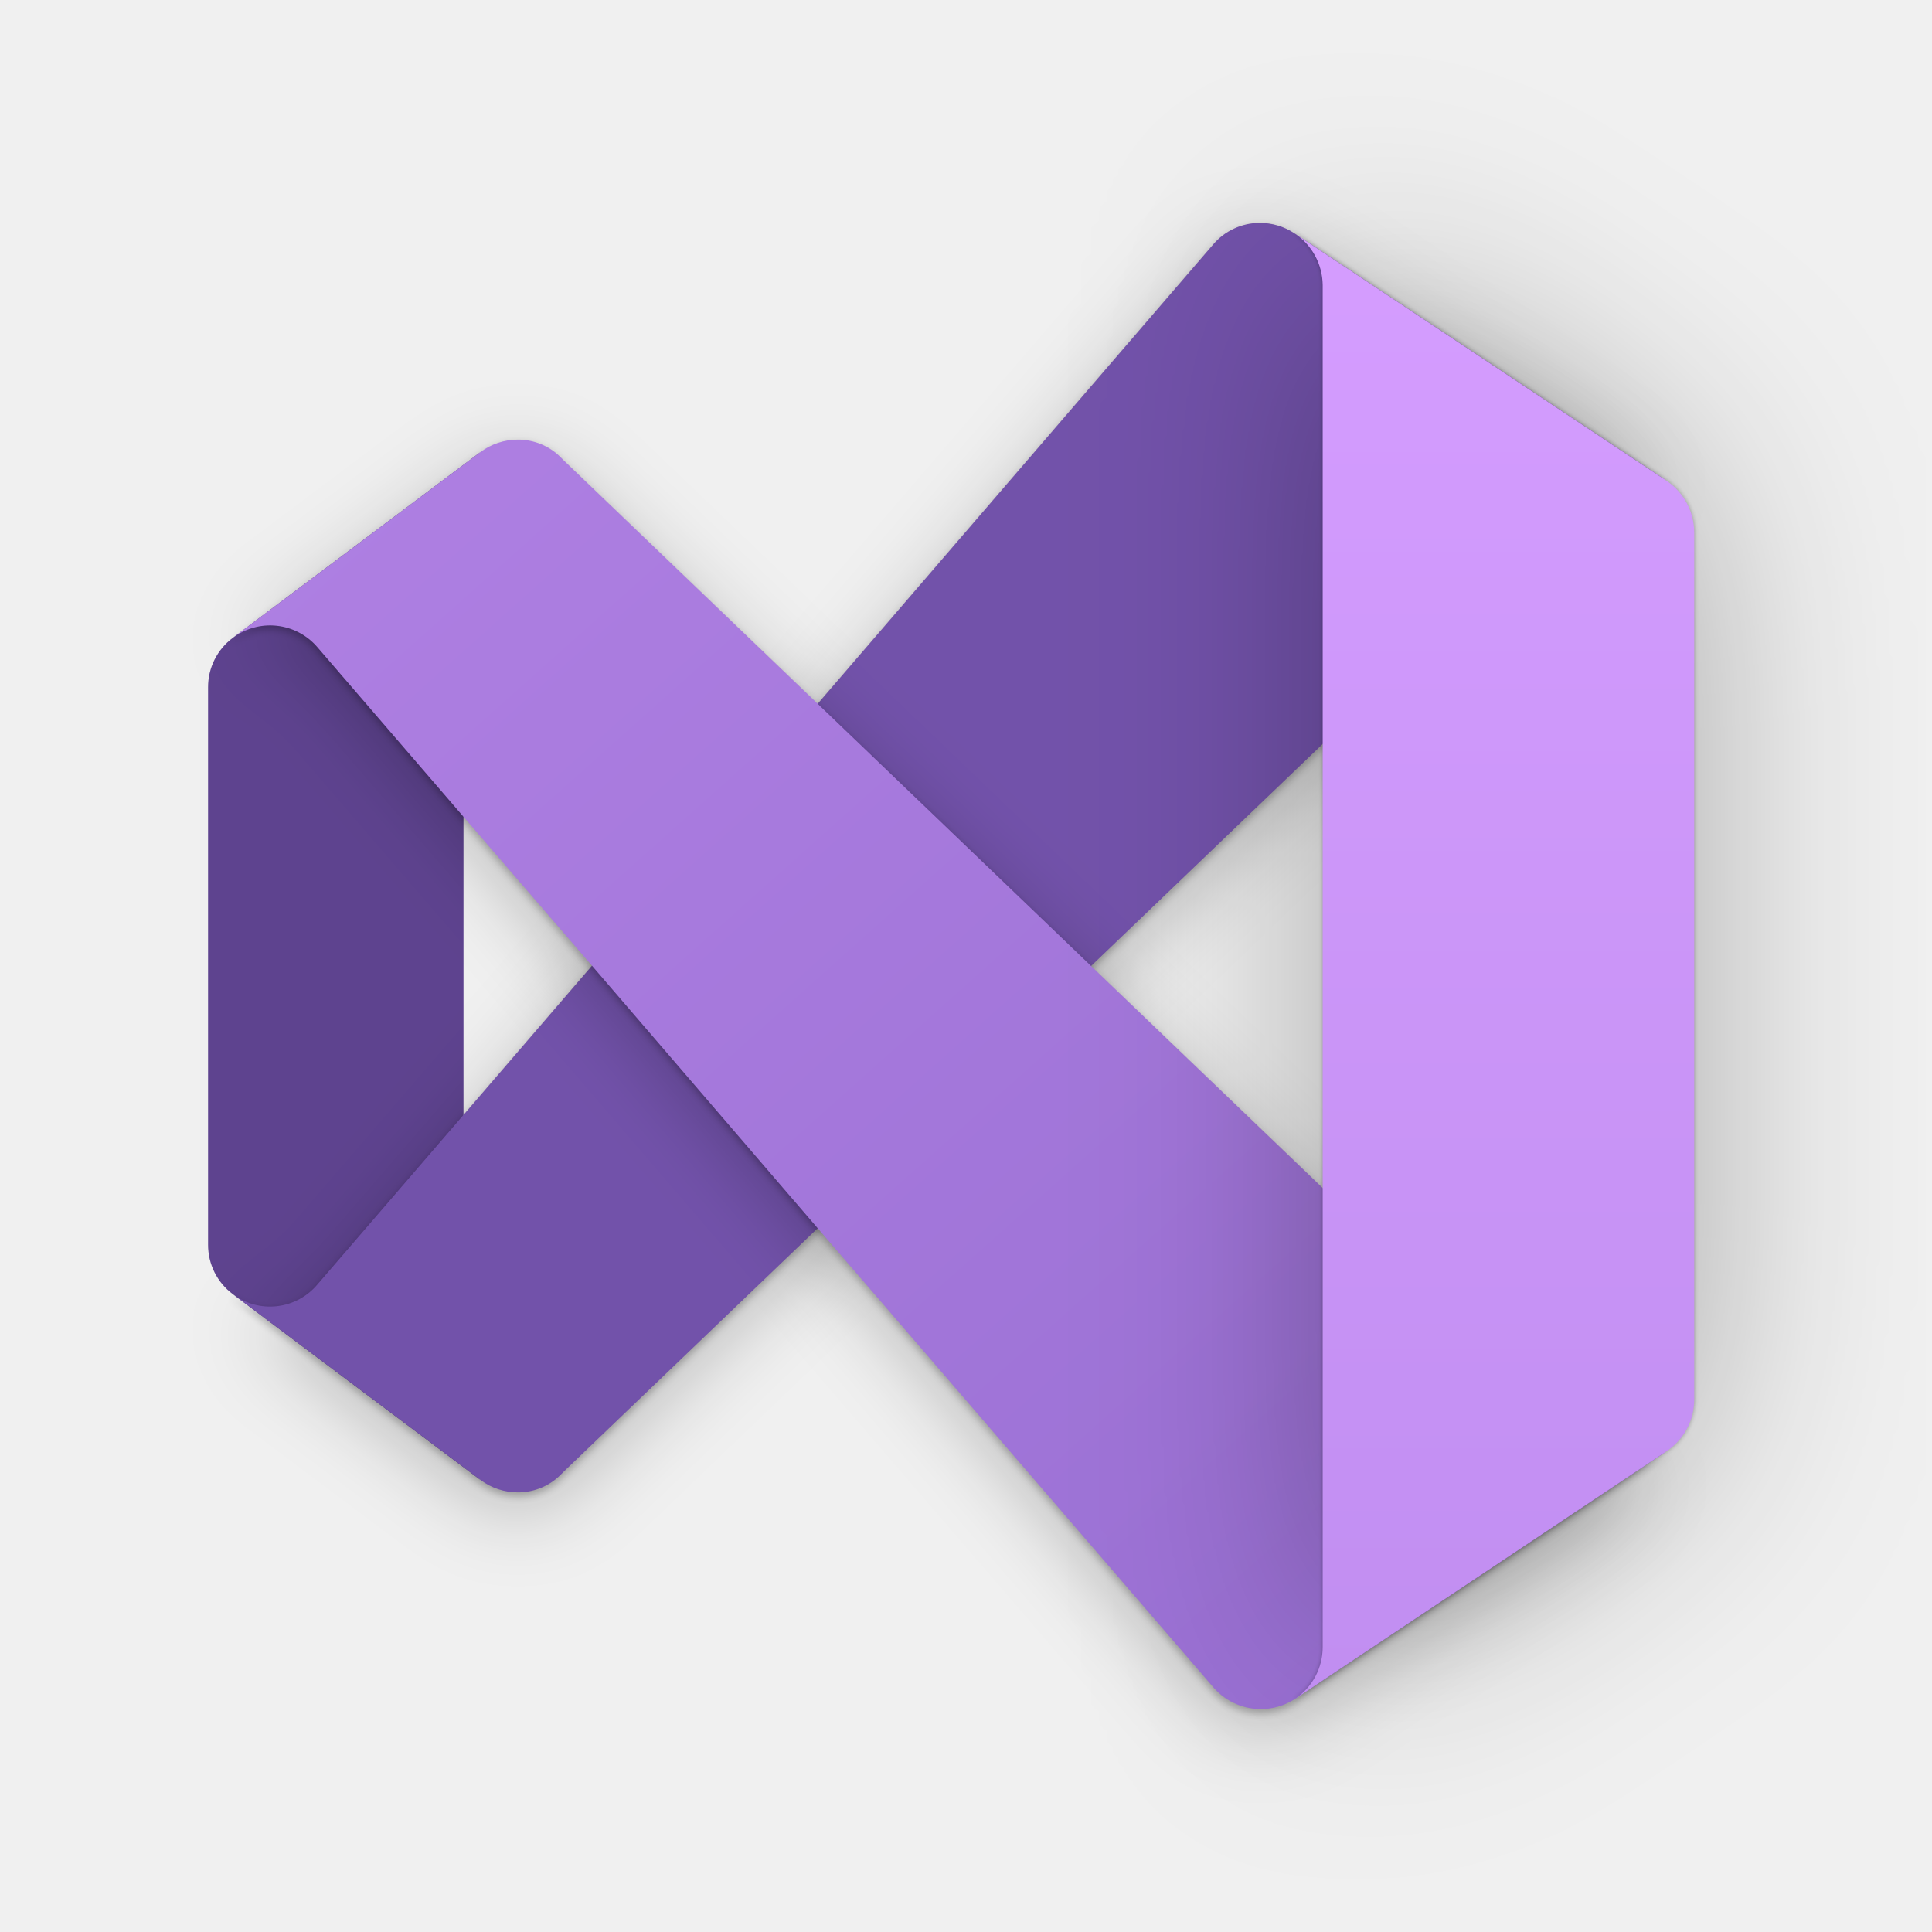
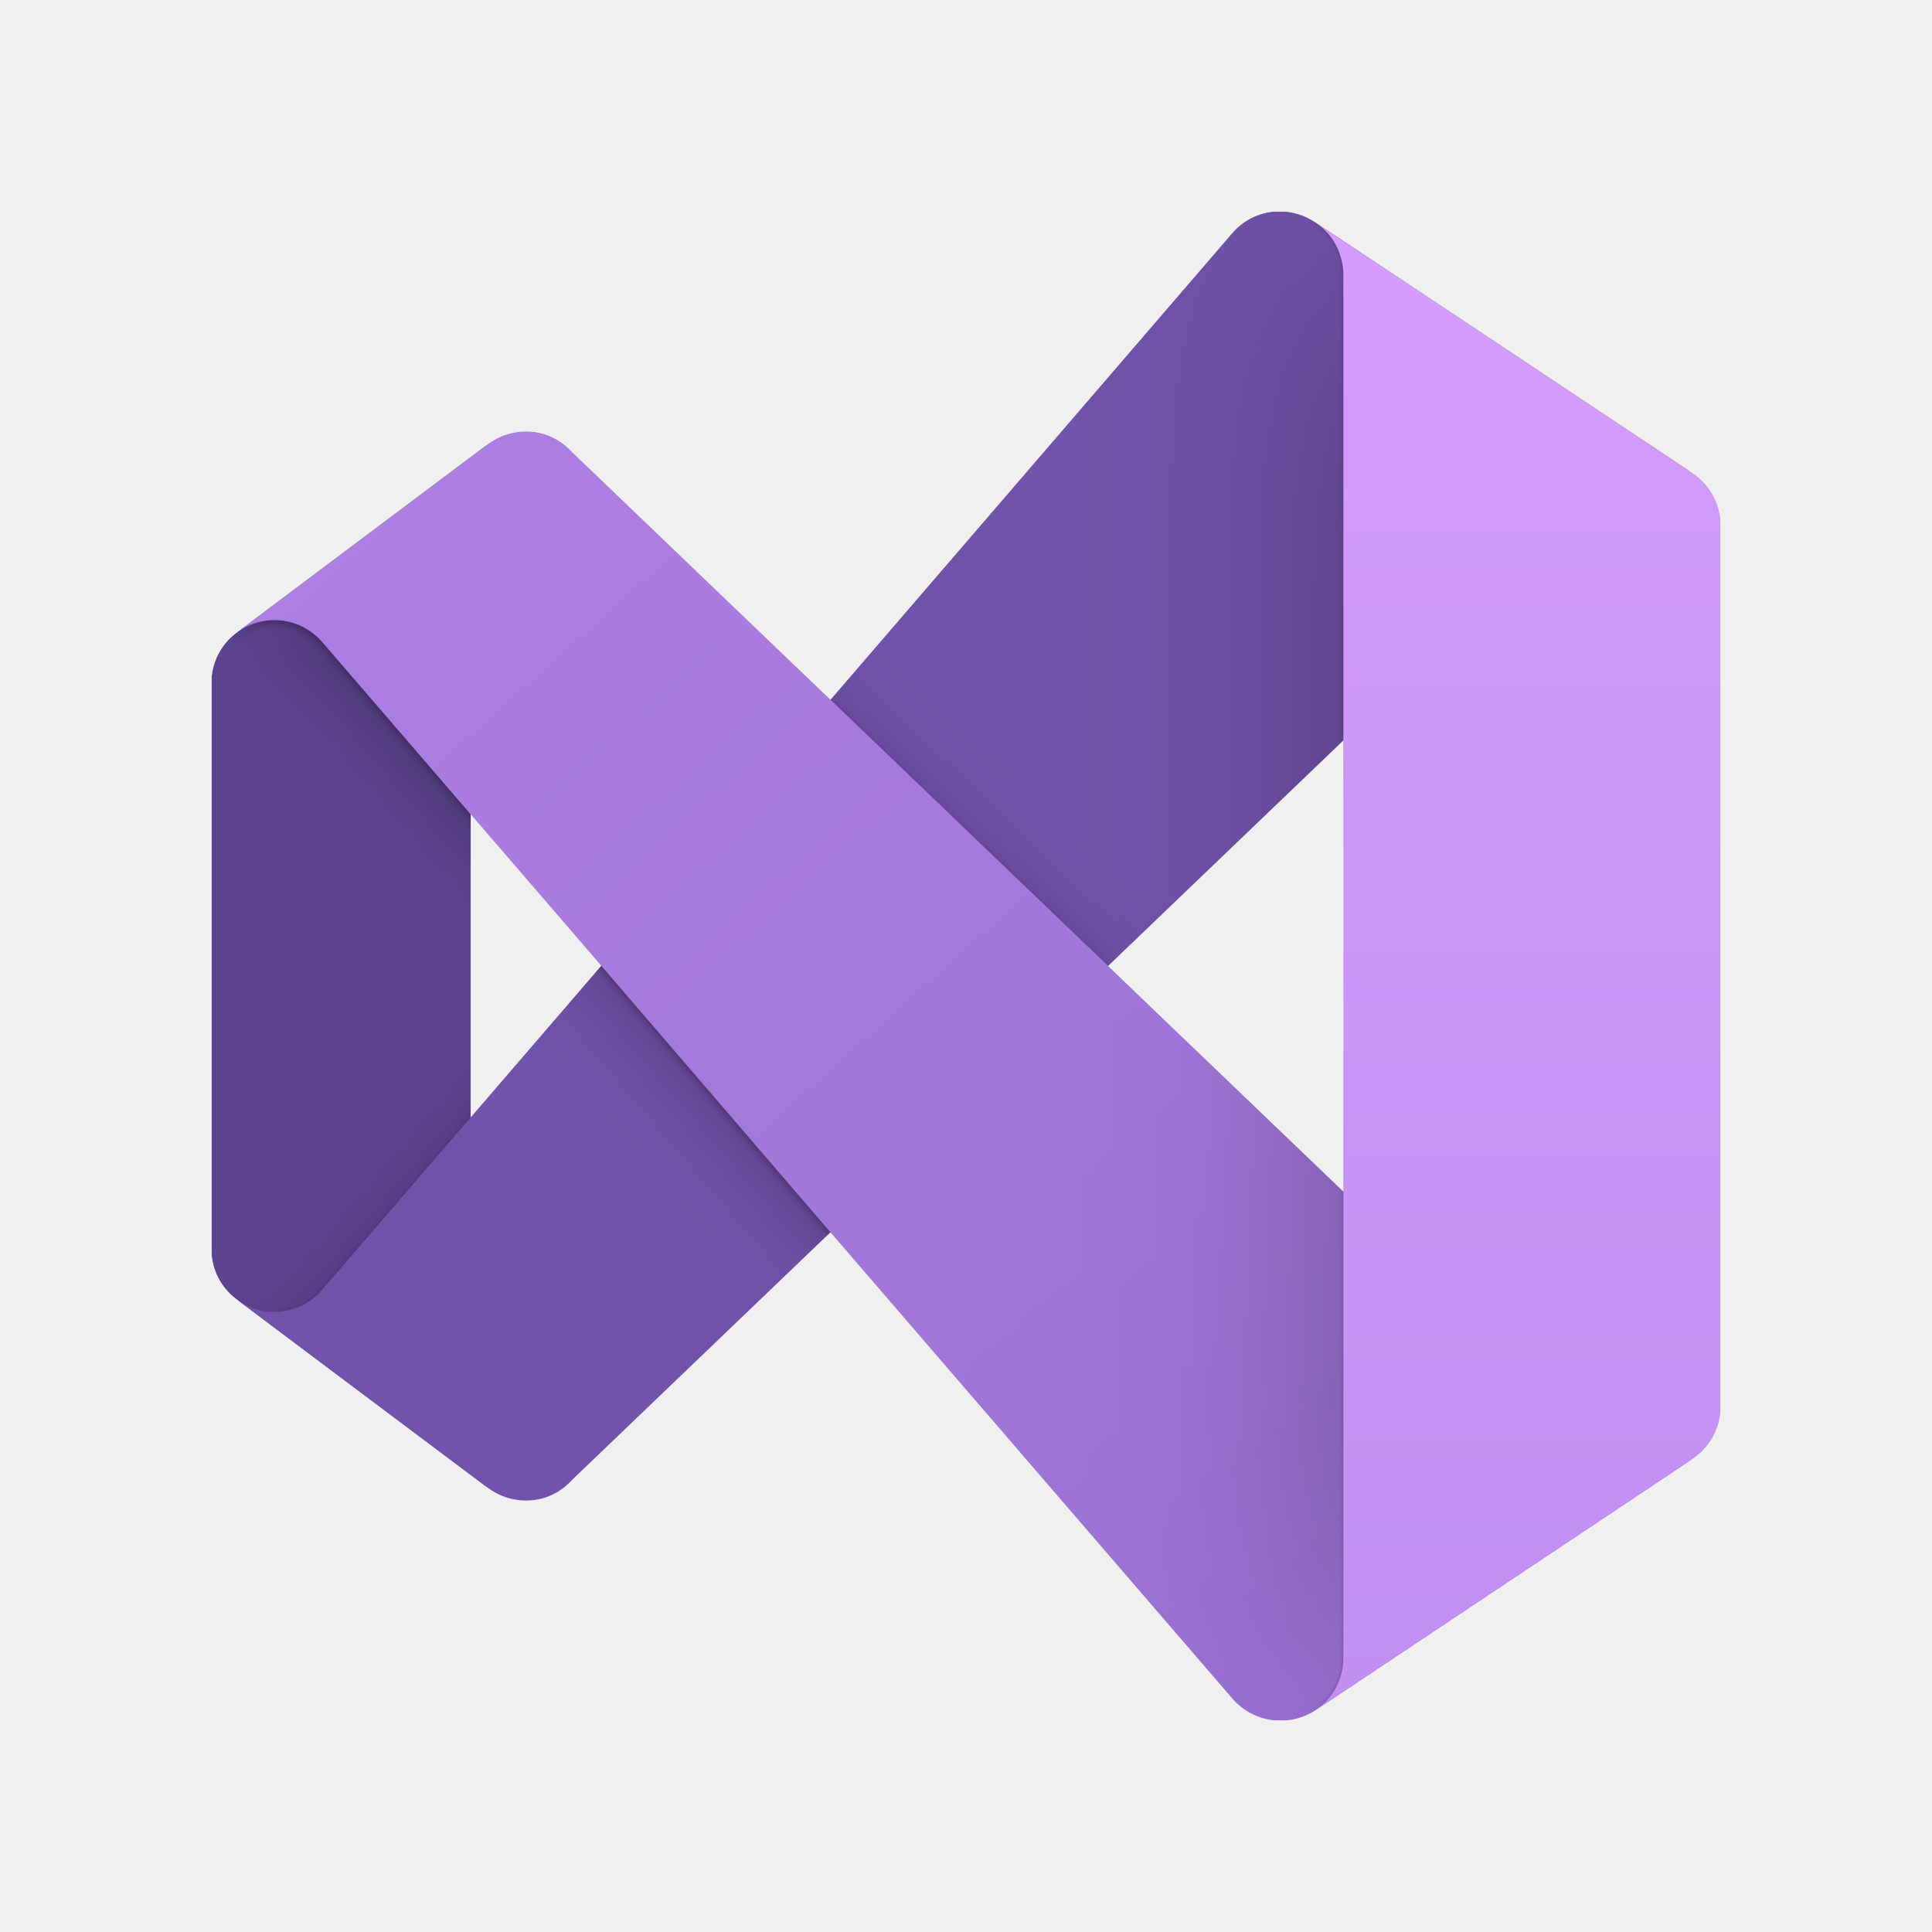
- <svg xmlns="http://www.w3.org/2000/svg" width="130" height="130" viewBox="0 0 130 130" fill="none">
-   <path d="M32.333 99.583L15.667 87.083C15.147 86.697 14.726 86.194 14.436 85.615C14.147 85.036 13.997 84.397 14 83.75V46.25C13.997 45.602 14.147 44.964 14.436 44.385C14.726 43.806 15.147 43.303 15.667 42.917L32.333 30.417C31.885 30.837 31.547 31.361 31.347 31.941C31.148 32.522 31.093 33.143 31.188 33.75V96.25C31.093 96.857 31.148 97.477 31.347 98.058C31.547 98.639 31.885 99.162 32.333 99.583Z" fill="#5E438F" />
-   <g filter="url(#filter0_dd_120_44)">
-     <path d="M112.145 32.354C111.458 31.903 110.654 31.664 109.832 31.667C109.3 31.663 108.772 31.764 108.279 31.964C107.786 32.164 107.337 32.459 106.958 32.833L106.667 33.124L88.957 50.104L73.417 65L55.02 82.645L38 98.958L37.707 99.25C37.328 99.624 36.88 99.92 36.386 100.12C35.893 100.32 35.365 100.421 34.832 100.417C33.931 100.415 33.054 100.123 32.333 99.583L15.667 87.083C16.514 87.719 17.571 88.008 18.623 87.892C19.676 87.776 20.644 87.263 21.332 86.458L30.666 75.625L39.832 64.979L55.02 47.355L81.624 16.458C82.011 16 82.493 15.633 83.036 15.381C83.579 15.129 84.171 14.999 84.77 15C85.591 14.997 86.396 15.236 87.082 15.687L112.145 32.354Z" fill="url(#paint0_linear_120_44)" />
-   </g>
-   <g filter="url(#filter1_dd_120_44)">
-     <path d="M112.145 97.645L87.145 114.313C86.294 114.868 85.272 115.098 84.266 114.96C83.259 114.822 82.337 114.326 81.667 113.562L55.02 82.645L39.832 64.979L30.667 54.355L21.332 43.52C20.638 42.723 19.669 42.218 18.618 42.106C17.567 41.994 16.513 42.284 15.667 42.917L32.332 30.417C33.054 29.878 33.93 29.585 34.832 29.583C35.364 29.579 35.892 29.68 36.386 29.88C36.879 30.08 37.328 30.376 37.707 30.751L37.999 31.042L55.019 47.355L73.417 65L88.979 79.917L106.667 96.875L106.958 97.167C107.723 97.921 108.758 98.341 109.832 98.332C110.654 98.335 111.458 98.096 112.145 97.645Z" fill="url(#paint1_linear_120_44)" />
-   </g>
-   <g filter="url(#filter2_dd_120_44)">
-     <path d="M114 35.832V94.166C114.001 94.854 113.832 95.531 113.508 96.138C113.185 96.745 112.716 97.262 112.145 97.645L87.145 114.312C87.716 113.929 88.184 113.411 88.508 112.804C88.831 112.197 89 111.52 89 110.832V19.167C88.99 18.474 88.811 17.794 88.477 17.187C88.142 16.58 87.663 16.065 87.082 15.687L112.145 32.354C112.715 32.739 113.181 33.257 113.505 33.863C113.828 34.469 113.998 35.145 114 35.832Z" fill="url(#paint2_linear_120_44)" />
+ <svg xmlns="http://www.w3.org/2000/svg" width="128" height="128" viewBox="0 0 128 128" fill="none">
+   <mask id="mask0_120_44" style="mask-type:luminance" maskUnits="userSpaceOnUse" x="14" y="14" width="100" height="100">
+     <path d="M14 14H114V114H14V14Z" fill="white" />
+   </mask>
+   <g mask="url(#mask0_120_44)">
+     <mask id="mask1_120_44" style="mask-type:luminance" maskUnits="userSpaceOnUse" x="14" y="14" width="100" height="100">
+       <path d="M14 14H114V114H14V14Z" fill="white" />
+     </mask>
+     <g mask="url(#mask1_120_44)">
+       <mask id="mask2_120_44" style="mask-type:alpha" maskUnits="userSpaceOnUse" x="14" y="14" width="101" height="100">
+         <path d="M32.333 98.583L15.667 86.083C15.148 85.697 14.726 85.195 14.436 84.616C14.147 84.037 13.998 83.398 14.001 82.751V45.25C13.998 44.603 14.147 43.964 14.437 43.385C14.726 42.806 15.148 42.304 15.667 41.918L32.333 29.417C31.885 29.838 31.547 30.361 31.348 30.942C31.148 31.523 31.093 32.143 31.188 32.75V95.25C31.094 95.857 31.148 96.478 31.348 97.059C31.547 97.639 31.886 98.163 32.333 98.583Z" fill="white" />
+         <path d="M112.146 31.355C111.459 30.904 110.655 30.665 109.833 30.668C109.301 30.663 108.773 30.764 108.279 30.964C107.786 31.164 107.337 31.459 106.958 31.833L106.667 32.125L73.417 64L55.021 81.646L38 97.958L37.708 98.251C37.33 98.625 36.88 98.92 36.387 99.121C35.894 99.321 35.366 99.422 34.833 99.418C33.932 99.416 33.055 99.123 32.333 98.583L15.667 86.083C16.514 86.719 17.571 87.009 18.624 86.893C19.677 86.776 20.645 86.264 21.333 85.458L39.833 63.98L55.021 46.355L81.626 15.458C82.012 15 82.493 14.633 83.037 14.381C83.58 14.129 84.172 13.999 84.771 14.001C85.592 13.998 86.396 14.237 87.083 14.688L112.146 31.355Z" fill="white" />
+         <path d="M112.146 96.646L87.146 113.313C86.295 113.868 85.273 114.098 84.267 113.96C83.26 113.822 82.338 113.326 81.668 112.563L55.021 81.646L39.833 63.98L21.333 42.52C20.639 41.723 19.67 41.218 18.619 41.106C17.568 40.994 16.513 41.284 15.667 41.917L32.333 29.417C33.055 28.878 33.931 28.585 34.833 28.583C35.365 28.579 35.894 28.68 36.387 28.88C36.88 29.08 37.33 29.376 37.708 29.751L38 30.042L55.021 46.355L73.417 64L106.667 95.876L106.958 96.167C107.337 96.541 107.786 96.837 108.279 97.037C108.773 97.237 109.301 97.338 109.833 97.333C110.655 97.336 111.459 97.097 112.146 96.646Z" fill="white" />
+         <path d="M114 34.833V93.168C114.001 93.855 113.832 94.532 113.509 95.139C113.185 95.746 112.717 96.263 112.146 96.646L87.146 113.313C87.717 112.93 88.185 112.412 88.509 111.805C88.832 111.198 89.001 110.521 89 109.833V18.168C88.991 17.475 88.811 16.795 88.477 16.188C88.143 15.581 87.664 15.066 87.083 14.688L112.146 31.355C112.715 31.739 113.183 32.257 113.506 32.863C113.829 33.469 113.999 34.146 114 34.833Z" fill="white" />
+       </mask>
+       <g mask="url(#mask2_120_44)">
+         <path d="M32.333 98.583L15.667 86.083C15.148 85.697 14.726 85.194 14.437 84.615C14.147 84.037 13.998 83.398 14.001 82.751V45.25C13.998 44.603 14.147 43.964 14.437 43.385C14.726 42.806 15.148 42.304 15.667 41.918L32.333 29.417C31.885 29.838 31.547 30.361 31.348 30.942C31.148 31.523 31.093 32.143 31.188 32.75V95.25C31.094 95.857 31.148 96.478 31.348 97.059C31.547 97.639 31.886 98.163 32.333 98.583Z" fill="#5E438F" />
+         <g filter="url(#filter0_dd_120_44)">
+           <path d="M112.145 31.355C111.459 30.904 110.654 30.665 109.833 30.668C109.301 30.663 108.773 30.764 108.279 30.964C107.786 31.164 107.337 31.46 106.958 31.833L106.667 32.125L88.958 49.105L73.417 64L55.02 81.646L38 97.958L37.708 98.251C37.329 98.625 36.88 98.92 36.387 99.121C35.893 99.321 35.365 99.422 34.833 99.418C33.931 99.416 33.055 99.123 32.333 98.583L15.667 86.083C16.514 86.719 17.571 87.008 18.624 86.892C19.676 86.776 20.645 86.263 21.333 85.458L30.667 74.626L39.833 63.98L55.021 46.355L81.625 15.458C82.011 15.001 82.493 14.633 83.036 14.382C83.58 14.13 84.171 14 84.77 14.001C85.592 13.998 86.396 14.237 87.083 14.688L112.145 31.355Z" fill="url(#paint0_linear_120_44)" />
+         </g>
+         <g filter="url(#filter1_dd_120_44)">
+           <path d="M112.145 96.646L87.145 113.313C86.295 113.869 85.273 114.099 84.266 113.961C83.26 113.823 82.337 113.327 81.668 112.563L55.021 81.646L39.833 63.98L30.668 53.355L21.333 42.521C20.639 41.724 19.669 41.219 18.619 41.107C17.568 40.995 16.513 41.284 15.667 41.917L32.333 29.418C33.054 28.878 33.931 28.586 34.832 28.584C35.365 28.579 35.893 28.68 36.386 28.88C36.88 29.081 37.329 29.377 37.707 29.751L38 30.043L55.02 46.356L73.417 64L88.98 78.918L106.667 95.876L106.958 96.168C107.724 96.922 108.758 97.341 109.833 97.333C110.654 97.336 111.459 97.097 112.145 96.646Z" fill="url(#paint1_linear_120_44)" />
+         </g>
+         <g filter="url(#filter2_dd_120_44)">
+           <path d="M114 34.833V93.167C114.001 93.855 113.832 94.532 113.509 95.139C113.185 95.745 112.717 96.263 112.146 96.646L87.145 113.313C87.717 112.93 88.185 112.412 88.508 111.805C88.832 111.198 89.001 110.521 89 109.833V18.168C88.991 17.475 88.811 16.795 88.477 16.188C88.143 15.581 87.664 15.066 87.083 14.688L112.146 31.355C112.715 31.739 113.182 32.257 113.505 32.863C113.829 33.47 113.999 34.146 114 34.833Z" fill="url(#paint2_linear_120_44)" />
+         </g>
+       </g>
+     </g>
  </g>
  <defs>
-     <filter id="filter0_dd_120_44" x="10.487" y="11.115" width="106.838" height="95.777" filterUnits="userSpaceOnUse" color-interpolation-filters="sRGB">
+     <filter id="filter0_dd_120_44" x="10.487" y="10.116" width="106.838" height="95.777" filterUnits="userSpaceOnUse" color-interpolation-filters="sRGB">
      <feFlood flood-opacity="0" result="BackgroundImageFix" />
      <feColorMatrix in="SourceAlpha" type="matrix" values="0 0 0 0 0 0 0 0 0 0 0 0 0 0 0 0 0 0 127 0" result="hardAlpha" />
      <feOffset dy="0.246" />
      <feGaussianBlur stdDeviation="0.246" />
      <feColorMatrix type="matrix" values="0 0 0 0 0 0 0 0 0 0 0 0 0 0 0 0 0 0 0.24 0" />
      <feBlend mode="normal" in2="BackgroundImageFix" result="effect1_dropShadow_120_44" />
      <feColorMatrix in="SourceAlpha" type="matrix" values="0 0 0 0 0 0 0 0 0 0 0 0 0 0 0 0 0 0 127 0" result="hardAlpha" />
      <feOffset dy="1.295" />
      <feGaussianBlur stdDeviation="2.59" />
      <feColorMatrix type="matrix" values="0 0 0 0 0 0 0 0 0 0 0 0 0 0 0 0 0 0 0.22 0" />
      <feBlend mode="normal" in2="effect1_dropShadow_120_44" result="effect2_dropShadow_120_44" />
      <feBlend mode="normal" in="SourceGraphic" in2="effect2_dropShadow_120_44" result="shape" />
    </filter>
-     <filter id="filter1_dd_120_44" x="10.487" y="25.698" width="106.838" height="95.776" filterUnits="userSpaceOnUse" color-interpolation-filters="sRGB">
+     <filter id="filter1_dd_120_44" x="10.487" y="24.699" width="106.838" height="95.776" filterUnits="userSpaceOnUse" color-interpolation-filters="sRGB">
      <feFlood flood-opacity="0" result="BackgroundImageFix" />
      <feColorMatrix in="SourceAlpha" type="matrix" values="0 0 0 0 0 0 0 0 0 0 0 0 0 0 0 0 0 0 127 0" result="hardAlpha" />
      <feOffset dy="0.246" />
      <feGaussianBlur stdDeviation="0.246" />
      <feColorMatrix type="matrix" values="0 0 0 0 0 0 0 0 0 0 0 0 0 0 0 0 0 0 0.24 0" />
      <feBlend mode="normal" in2="BackgroundImageFix" result="effect1_dropShadow_120_44" />
      <feColorMatrix in="SourceAlpha" type="matrix" values="0 0 0 0 0 0 0 0 0 0 0 0 0 0 0 0 0 0 127 0" result="hardAlpha" />
      <feOffset dy="1.295" />
      <feGaussianBlur stdDeviation="2.59" />
      <feColorMatrix type="matrix" values="0 0 0 0 0 0 0 0 0 0 0 0 0 0 0 0 0 0 0.22 0" />
      <feBlend mode="normal" in2="effect1_dropShadow_120_44" result="effect2_dropShadow_120_44" />
      <feBlend mode="normal" in="SourceGraphic" in2="effect2_dropShadow_120_44" result="shape" />
    </filter>
-     <filter id="filter2_dd_120_44" x="71.54" y="0.145" width="58.002" height="129.709" filterUnits="userSpaceOnUse" color-interpolation-filters="sRGB">
+     <filter id="filter2_dd_120_44" x="71.541" y="-0.854" width="58.002" height="129.709" filterUnits="userSpaceOnUse" color-interpolation-filters="sRGB">
      <feFlood flood-opacity="0" result="BackgroundImageFix" />
      <feColorMatrix in="SourceAlpha" type="matrix" values="0 0 0 0 0 0 0 0 0 0 0 0 0 0 0 0 0 0 127 0" result="hardAlpha" />
      <feOffset />
      <feGaussianBlur stdDeviation="0.13" />
      <feColorMatrix type="matrix" values="0 0 0 0 0 0 0 0 0 0 0 0 0 0 0 0 0 0 0.24 0" />
      <feBlend mode="normal" in2="BackgroundImageFix" result="effect1_dropShadow_120_44" />
      <feColorMatrix in="SourceAlpha" type="matrix" values="0 0 0 0 0 0 0 0 0 0 0 0 0 0 0 0 0 0 127 0" result="hardAlpha" />
      <feOffset />
      <feGaussianBlur stdDeviation="7.771" />
      <feColorMatrix type="matrix" values="0 0 0 0 0 0 0 0 0 0 0 0 0 0 0 0 0 0 0.3 0" />
      <feBlend mode="normal" in2="effect1_dropShadow_120_44" result="effect2_dropShadow_120_44" />
      <feBlend mode="normal" in="SourceGraphic" in2="effect2_dropShadow_120_44" result="shape" />
    </filter>
-     <linearGradient id="paint0_linear_120_44" x1="95.249" y1="14.999" x2="20.994" y2="89.736" gradientUnits="userSpaceOnUse">
+     <linearGradient id="paint0_linear_120_44" x1="95.25" y1="14" x2="20.995" y2="88.736" gradientUnits="userSpaceOnUse">
      <stop stop-color="#7252AA" />
      <stop offset="1" stop-color="#7252AA" />
    </linearGradient>
-     <linearGradient id="paint1_linear_120_44" x1="23.375" y1="33.228" x2="93.166" y2="111.353" gradientUnits="userSpaceOnUse">
+     <linearGradient id="paint1_linear_120_44" x1="23.375" y1="32.229" x2="93.167" y2="110.353" gradientUnits="userSpaceOnUse">
      <stop stop-color="#AE7FE2" />
      <stop offset="1" stop-color="#9A70D4" />
    </linearGradient>
-     <linearGradient id="paint2_linear_120_44" x1="100.245" y1="13.676" x2="100.245" y2="114.228" gradientUnits="userSpaceOnUse">
+     <linearGradient id="paint2_linear_120_44" x1="100.245" y1="12.677" x2="100.245" y2="113.229" gradientUnits="userSpaceOnUse">
      <stop stop-color="#D59DFF" />
      <stop offset="1" stop-color="#C18EF1" />
    </linearGradient>
  </defs>
</svg>
